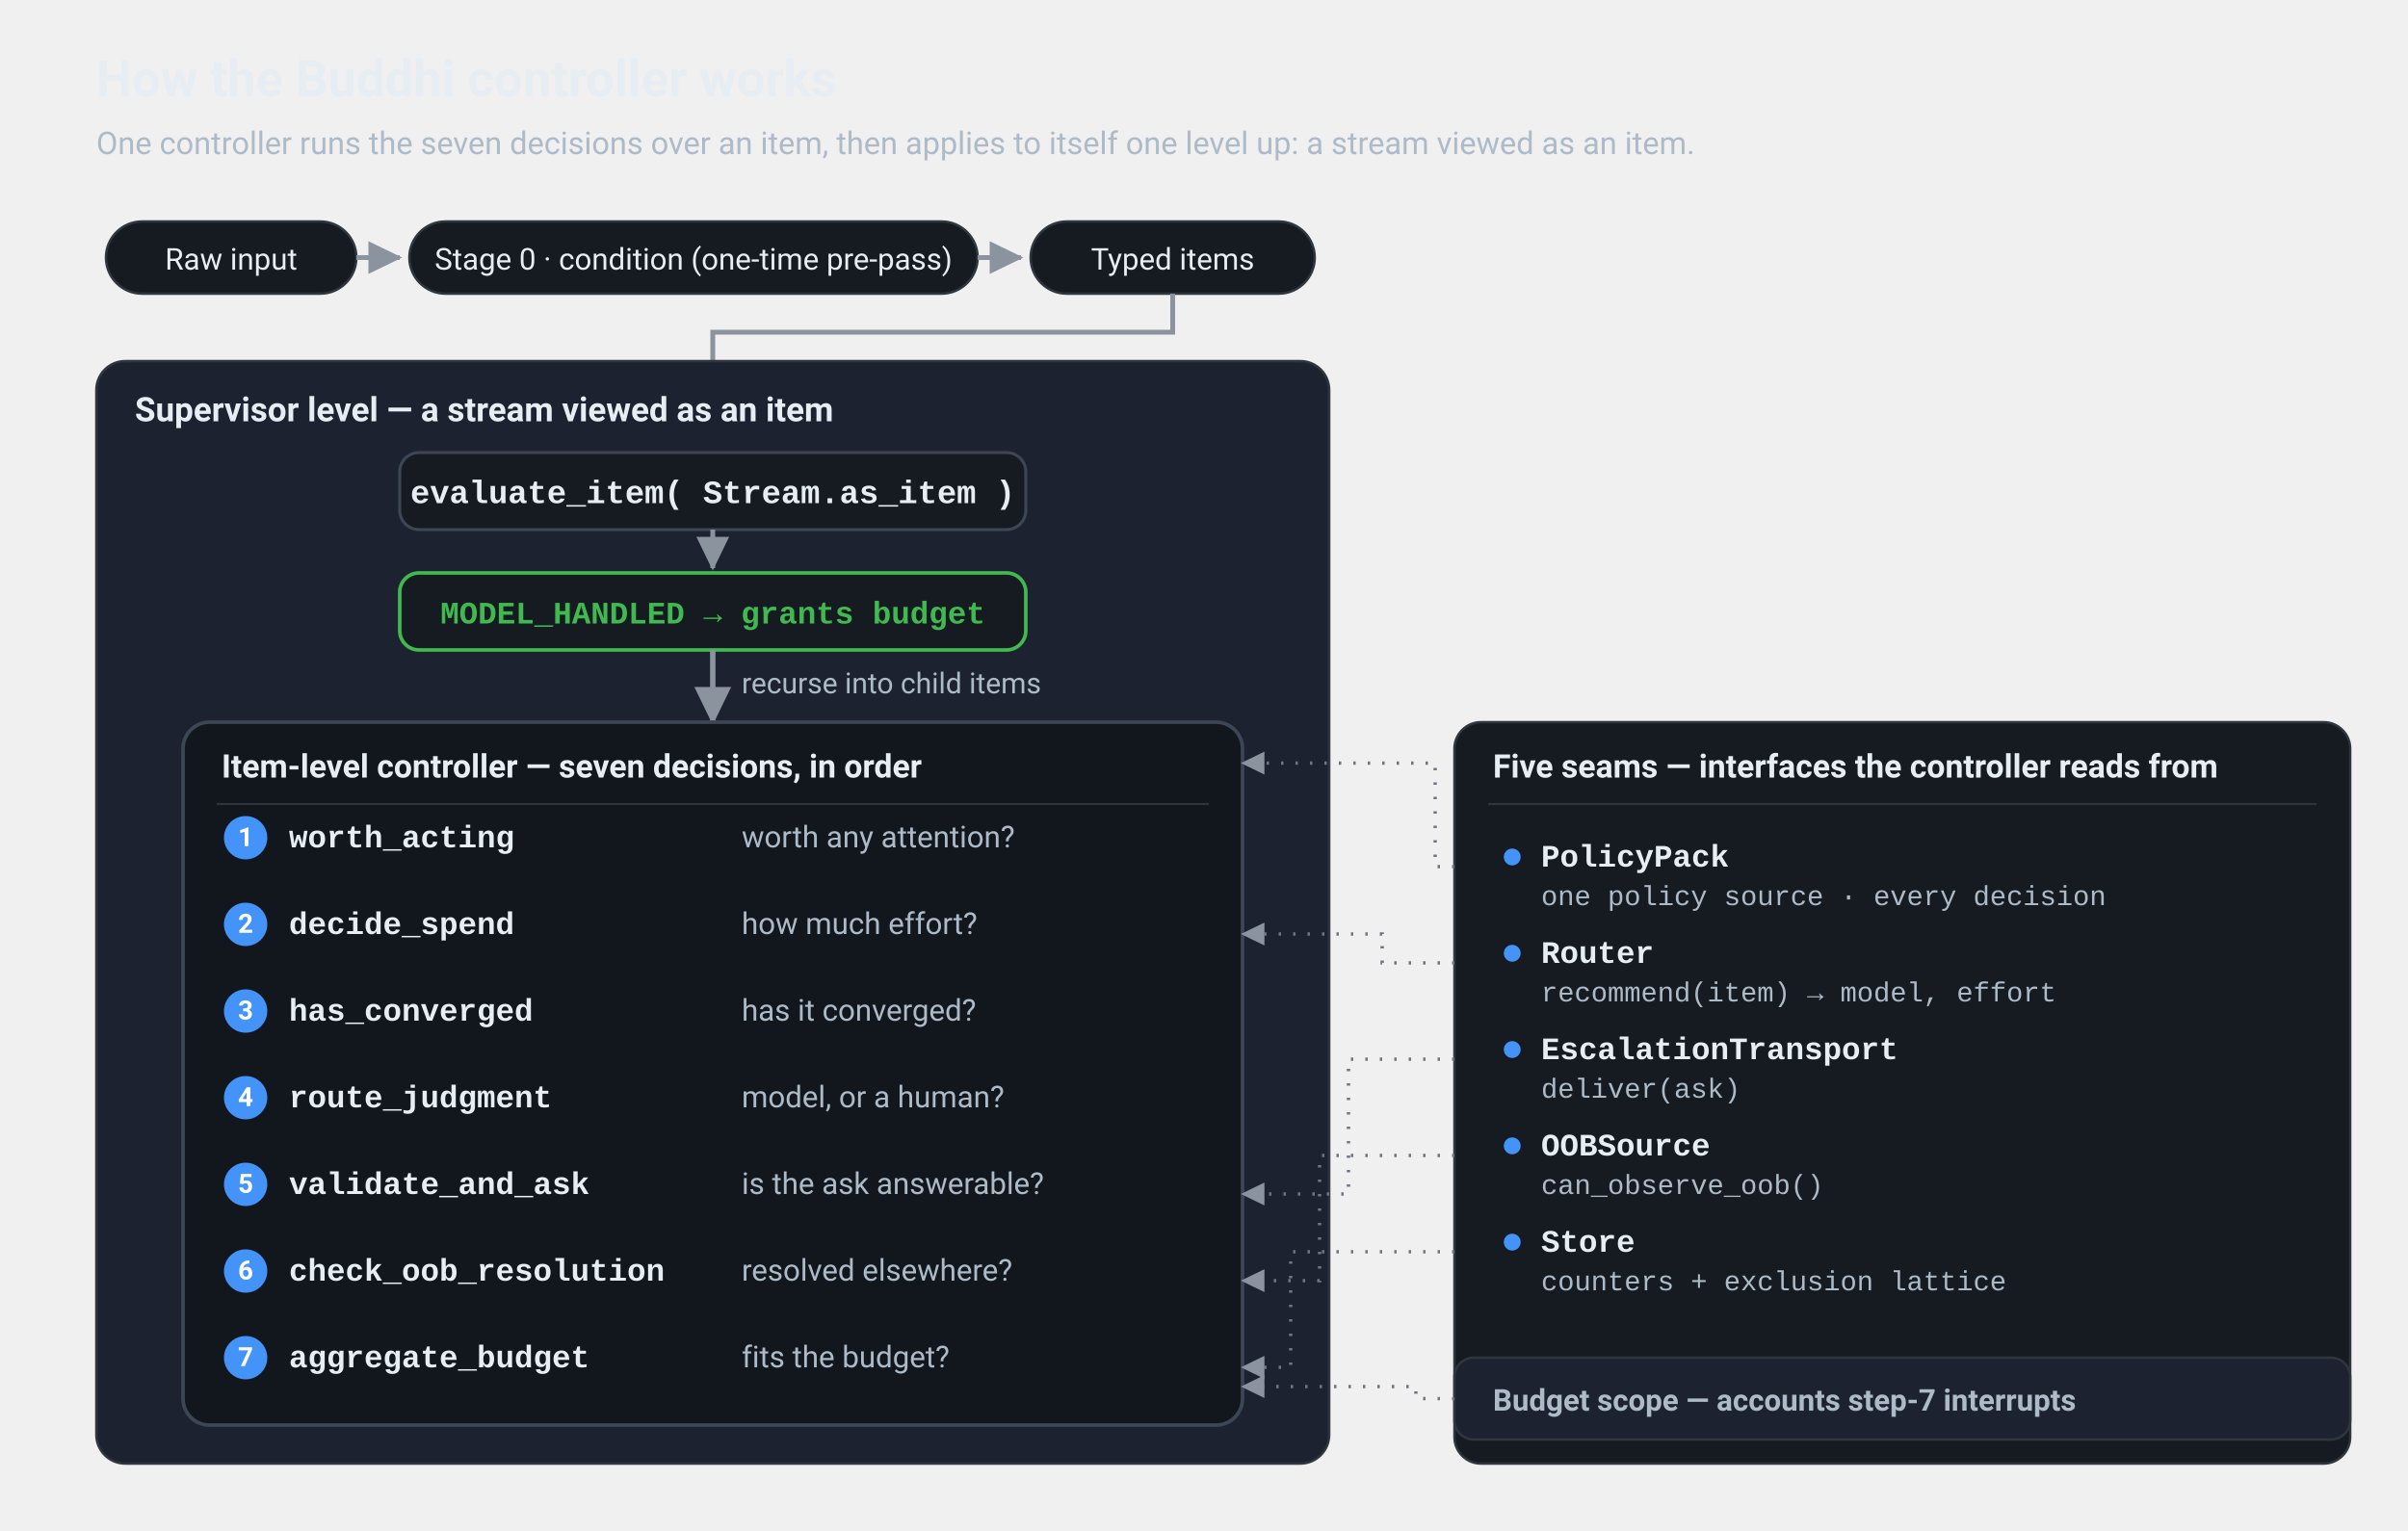
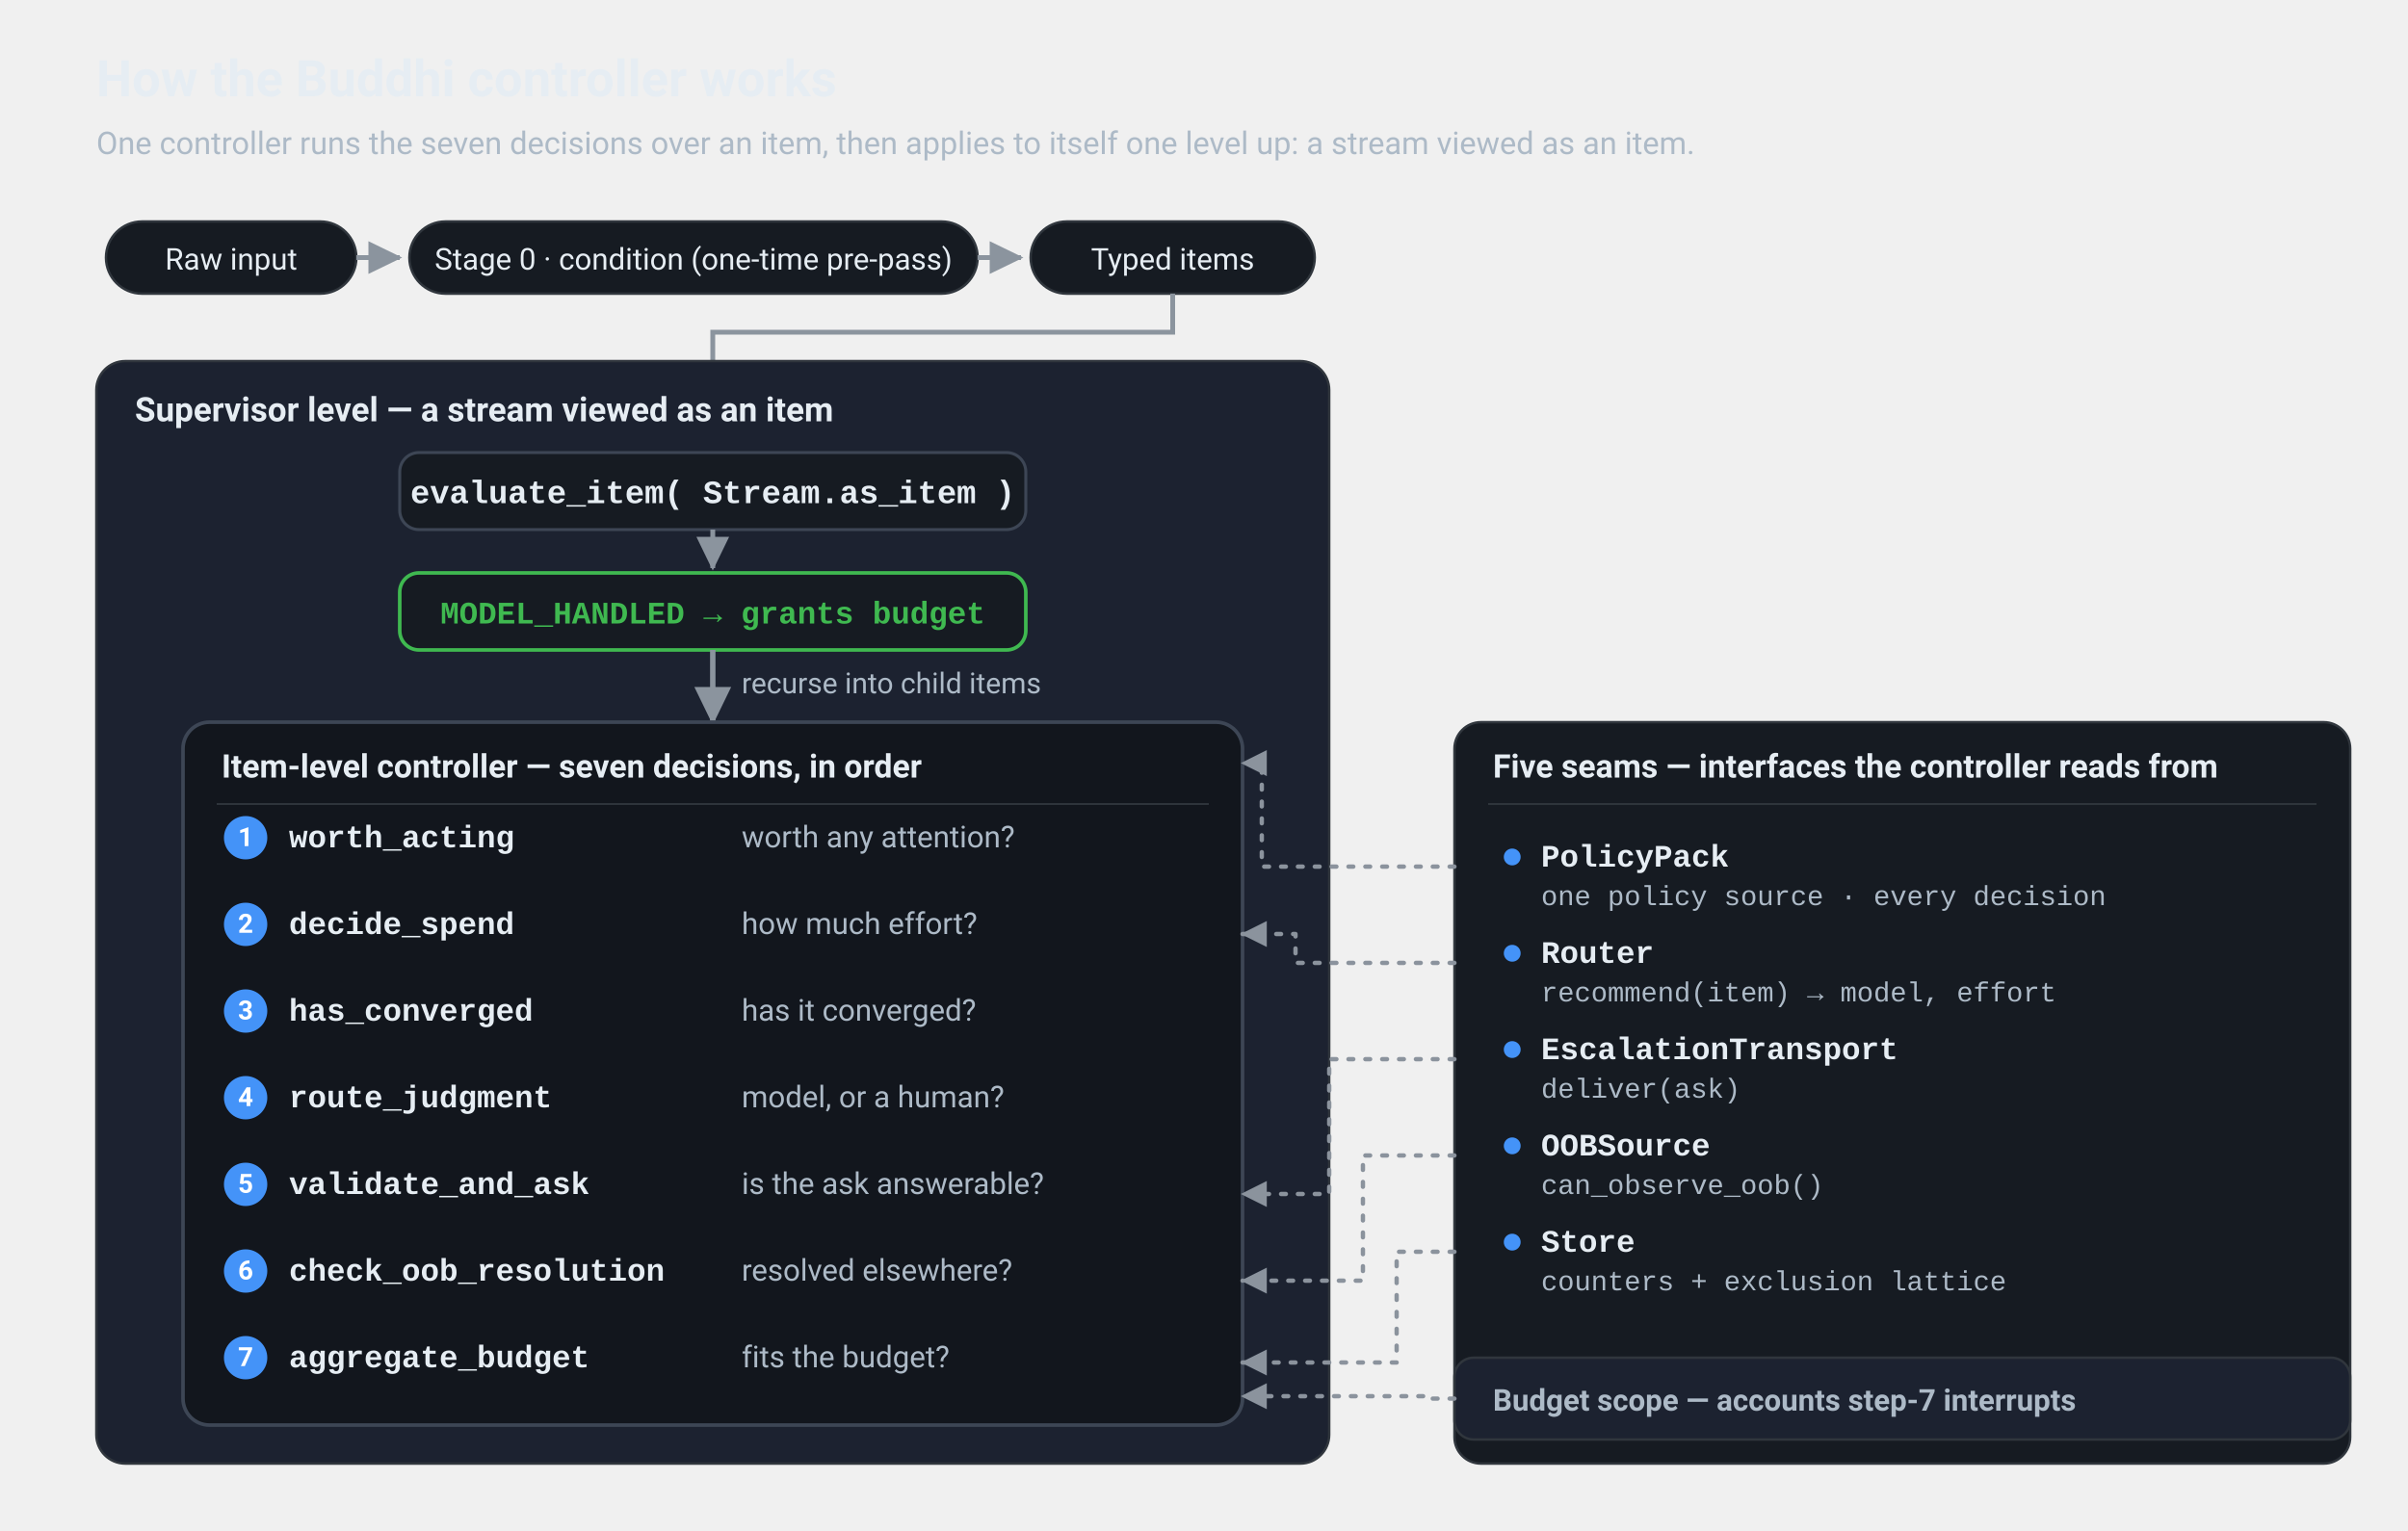
<svg xmlns="http://www.w3.org/2000/svg" viewBox="0 0 1000 636" font-family="-apple-system,Segoe UI,Roboto,Helvetica,Arial,sans-serif">
  <defs>
    <marker id="ar" markerWidth="10" markerHeight="10" refX="6.5" refY="3.4" orient="auto">
      <path d="M0,0 L7,3.4 L0,6.8 Z" fill="#8b949e" />
+     </marker>
+     <marker id="arw" markerWidth="9" markerHeight="9" refX="5.6" refY="3" orient="auto">
+       <path d="M0,0 L6,3 L0,6 Z" fill="#8b939d" />
    </marker>
  </defs>
  <text x="40" y="40" font-size="21" font-weight="700" fill="#e6edf3" text-anchor="start" font-family="-apple-system,Segoe UI,Roboto,Helvetica,Arial,sans-serif">How the Buddhi controller works</text>
  <text x="40" y="64" font-size="13" font-weight="400" fill="#adbac7" text-anchor="start" font-family="-apple-system,Segoe UI,Roboto,Helvetica,Arial,sans-serif">One controller runs the seven decisions over an item, then applies to itself one level up: a stream viewed as an item.</text>
  <rect x="44" y="92" width="104" height="30" rx="15" fill="#161b22" stroke="#30363d" stroke-width="1" />
  <text x="96.0" y="112" font-size="12.5" font-weight="400" fill="#e6edf3" text-anchor="middle" font-family="-apple-system,Segoe UI,Roboto,Helvetica,Arial,sans-serif">Raw input</text>
  <path d="M148,107 L166,107" fill="none" stroke="#8b949e" stroke-width="2" marker-end="url(#ar)" />
  <rect x="170" y="92" width="236" height="30" rx="15" fill="#161b22" stroke="#30363d" stroke-width="1" />
  <text x="288.0" y="112" font-size="12.5" font-weight="400" fill="#e6edf3" text-anchor="middle" font-family="-apple-system,Segoe UI,Roboto,Helvetica,Arial,sans-serif">Stage 0 · condition (one-time pre-pass)</text>
  <path d="M406,107 L424,107" fill="none" stroke="#8b949e" stroke-width="2" marker-end="url(#ar)" />
  <rect x="428" y="92" width="118" height="30" rx="15" fill="#161b22" stroke="#30363d" stroke-width="1" />
  <text x="487.0" y="112" font-size="12.5" font-weight="400" fill="#e6edf3" text-anchor="middle" font-family="-apple-system,Segoe UI,Roboto,Helvetica,Arial,sans-serif">Typed items</text>
  <path d="M487,122 L487,138 L296.0,138 L296.0,188" fill="none" stroke="#8b949e" stroke-width="2" marker-end="url(#ar)" />
  <rect x="40" y="150" width="512" height="458" rx="12" fill="#1c2230" stroke="#30363d" stroke-width="1" />
  <text x="56" y="175" font-size="14" font-weight="700" fill="#e6edf3" text-anchor="start" font-family="-apple-system,Segoe UI,Roboto,Helvetica,Arial,sans-serif">Supervisor level — a stream viewed as an item</text>
  <rect x="166.0" y="188" width="260" height="32" rx="8" fill="#161b22" stroke="#3d4655" stroke-width="1.25" />
  <text x="296.0" y="209" font-size="13.5" font-weight="600" fill="#e6edf3" text-anchor="middle" font-family="ui-monospace,SFMono-Regular,Menlo,Consolas,'Liberation Mono',monospace">evaluate_item( Stream.as_item )</text>
  <path d="M296.0,220 L296.0,236" fill="none" stroke="#8b949e" stroke-width="2" marker-end="url(#ar)" />
  <rect x="166.0" y="238" width="260" height="32" rx="8" fill="#161b22" stroke="#3fb950" stroke-width="1.5" />
  <text x="296.0" y="259" font-size="13" font-weight="700" fill="#3fb950" text-anchor="middle" font-family="ui-monospace,SFMono-Regular,Menlo,Consolas,'Liberation Mono',monospace">MODEL_HANDLED → grants budget</text>
  <path d="M296.0,270 L296.0,300" fill="none" stroke="#8b949e" stroke-width="2.25" marker-end="url(#ar)" />
  <text x="308.0" y="288" font-size="12" font-weight="400" fill="#adbac7" text-anchor="start" font-family="-apple-system,Segoe UI,Roboto,Helvetica,Arial,sans-serif">recurse into child items</text>
  <rect x="76" y="300" width="440" height="292" rx="11" fill="#12161d" stroke="#3d4655" stroke-width="1.5" />
  <text x="92" y="323" font-size="13.5" font-weight="700" fill="#e6edf3" text-anchor="start" font-family="-apple-system,Segoe UI,Roboto,Helvetica,Arial,sans-serif">Item-level controller — seven decisions, in order</text>
  <line x1="90" y1="334" x2="502" y2="334" stroke="#30363d" stroke-width="0.75" />
  <circle cx="102" cy="348" r="9" fill="#4493f8" />
  <text x="102" y="351.5" font-size="11" font-weight="700" fill="#ffffff" text-anchor="middle" font-family="-apple-system,Segoe UI,Roboto,Helvetica,Arial,sans-serif">1</text>
  <text x="120" y="352" font-size="13" font-weight="600" fill="#e6edf3" text-anchor="start" font-family="ui-monospace,SFMono-Regular,Menlo,Consolas,'Liberation Mono',monospace">worth_acting</text>
  <text x="308" y="352" font-size="12.5" font-weight="400" fill="#adbac7" text-anchor="start" font-family="-apple-system,Segoe UI,Roboto,Helvetica,Arial,sans-serif">worth any attention?</text>
  <circle cx="102" cy="384" r="9" fill="#4493f8" />
  <text x="102" y="387.5" font-size="11" font-weight="700" fill="#ffffff" text-anchor="middle" font-family="-apple-system,Segoe UI,Roboto,Helvetica,Arial,sans-serif">2</text>
  <text x="120" y="388" font-size="13" font-weight="600" fill="#e6edf3" text-anchor="start" font-family="ui-monospace,SFMono-Regular,Menlo,Consolas,'Liberation Mono',monospace">decide_spend</text>
  <text x="308" y="388" font-size="12.5" font-weight="400" fill="#adbac7" text-anchor="start" font-family="-apple-system,Segoe UI,Roboto,Helvetica,Arial,sans-serif">how much effort?</text>
  <circle cx="102" cy="420" r="9" fill="#4493f8" />
  <text x="102" y="423.5" font-size="11" font-weight="700" fill="#ffffff" text-anchor="middle" font-family="-apple-system,Segoe UI,Roboto,Helvetica,Arial,sans-serif">3</text>
  <text x="120" y="424" font-size="13" font-weight="600" fill="#e6edf3" text-anchor="start" font-family="ui-monospace,SFMono-Regular,Menlo,Consolas,'Liberation Mono',monospace">has_converged</text>
  <text x="308" y="424" font-size="12.5" font-weight="400" fill="#adbac7" text-anchor="start" font-family="-apple-system,Segoe UI,Roboto,Helvetica,Arial,sans-serif">has it converged?</text>
  <circle cx="102" cy="456" r="9" fill="#4493f8" />
  <text x="102" y="459.5" font-size="11" font-weight="700" fill="#ffffff" text-anchor="middle" font-family="-apple-system,Segoe UI,Roboto,Helvetica,Arial,sans-serif">4</text>
  <text x="120" y="460" font-size="13" font-weight="600" fill="#e6edf3" text-anchor="start" font-family="ui-monospace,SFMono-Regular,Menlo,Consolas,'Liberation Mono',monospace">route_judgment</text>
  <text x="308" y="460" font-size="12.5" font-weight="400" fill="#adbac7" text-anchor="start" font-family="-apple-system,Segoe UI,Roboto,Helvetica,Arial,sans-serif">model, or a human?</text>
  <circle cx="102" cy="492" r="9" fill="#4493f8" />
  <text x="102" y="495.5" font-size="11" font-weight="700" fill="#ffffff" text-anchor="middle" font-family="-apple-system,Segoe UI,Roboto,Helvetica,Arial,sans-serif">5</text>
  <text x="120" y="496" font-size="13" font-weight="600" fill="#e6edf3" text-anchor="start" font-family="ui-monospace,SFMono-Regular,Menlo,Consolas,'Liberation Mono',monospace">validate_and_ask</text>
  <text x="308" y="496" font-size="12.5" font-weight="400" fill="#adbac7" text-anchor="start" font-family="-apple-system,Segoe UI,Roboto,Helvetica,Arial,sans-serif">is the ask answerable?</text>
  <circle cx="102" cy="528" r="9" fill="#4493f8" />
  <text x="102" y="531.5" font-size="11" font-weight="700" fill="#ffffff" text-anchor="middle" font-family="-apple-system,Segoe UI,Roboto,Helvetica,Arial,sans-serif">6</text>
  <text x="120" y="532" font-size="13" font-weight="600" fill="#e6edf3" text-anchor="start" font-family="ui-monospace,SFMono-Regular,Menlo,Consolas,'Liberation Mono',monospace">check_oob_resolution</text>
  <text x="308" y="532" font-size="12.5" font-weight="400" fill="#adbac7" text-anchor="start" font-family="-apple-system,Segoe UI,Roboto,Helvetica,Arial,sans-serif">resolved elsewhere?</text>
  <circle cx="102" cy="564" r="9" fill="#4493f8" />
  <text x="102" y="567.5" font-size="11" font-weight="700" fill="#ffffff" text-anchor="middle" font-family="-apple-system,Segoe UI,Roboto,Helvetica,Arial,sans-serif">7</text>
  <text x="120" y="568" font-size="13" font-weight="600" fill="#e6edf3" text-anchor="start" font-family="ui-monospace,SFMono-Regular,Menlo,Consolas,'Liberation Mono',monospace">aggregate_budget</text>
  <text x="308" y="568" font-size="12.5" font-weight="400" fill="#adbac7" text-anchor="start" font-family="-apple-system,Segoe UI,Roboto,Helvetica,Arial,sans-serif">fits the budget?</text>
  <rect x="604" y="300" width="372" height="308" rx="11" fill="#161b22" stroke="#30363d" stroke-width="1" />
  <text x="620" y="323" font-size="13.5" font-weight="700" fill="#e6edf3" text-anchor="start" font-family="-apple-system,Segoe UI,Roboto,Helvetica,Arial,sans-serif">Five seams — interfaces the controller reads from</text>
  <line x1="618" y1="334" x2="962" y2="334" stroke="#30363d" stroke-width="0.75" />
  <circle cx="628" cy="356" r="3.5" fill="#4493f8" />
  <text x="640" y="360" font-size="13" font-weight="700" fill="#e6edf3" text-anchor="start" font-family="ui-monospace,SFMono-Regular,Menlo,Consolas,'Liberation Mono',monospace">PolicyPack</text>
  <text x="640" y="376" font-size="11.5" font-weight="400" fill="#adbac7" text-anchor="start" font-family="ui-monospace,SFMono-Regular,Menlo,Consolas,'Liberation Mono',monospace">one policy source · every decision</text>
  <circle cx="628" cy="396" r="3.5" fill="#4493f8" />
  <text x="640" y="400" font-size="13" font-weight="700" fill="#e6edf3" text-anchor="start" font-family="ui-monospace,SFMono-Regular,Menlo,Consolas,'Liberation Mono',monospace">Router</text>
  <text x="640" y="416" font-size="11.5" font-weight="400" fill="#adbac7" text-anchor="start" font-family="ui-monospace,SFMono-Regular,Menlo,Consolas,'Liberation Mono',monospace">recommend(item) → model, effort</text>
  <circle cx="628" cy="436" r="3.5" fill="#4493f8" />
  <text x="640" y="440" font-size="13" font-weight="700" fill="#e6edf3" text-anchor="start" font-family="ui-monospace,SFMono-Regular,Menlo,Consolas,'Liberation Mono',monospace">EscalationTransport</text>
  <text x="640" y="456" font-size="11.5" font-weight="400" fill="#adbac7" text-anchor="start" font-family="ui-monospace,SFMono-Regular,Menlo,Consolas,'Liberation Mono',monospace">deliver(ask)</text>
  <circle cx="628" cy="476" r="3.5" fill="#4493f8" />
  <text x="640" y="480" font-size="13" font-weight="700" fill="#e6edf3" text-anchor="start" font-family="ui-monospace,SFMono-Regular,Menlo,Consolas,'Liberation Mono',monospace">OOBSource</text>
  <text x="640" y="496" font-size="11.5" font-weight="400" fill="#adbac7" text-anchor="start" font-family="ui-monospace,SFMono-Regular,Menlo,Consolas,'Liberation Mono',monospace">can_observe_oob()</text>
  <circle cx="628" cy="516" r="3.5" fill="#4493f8" />
  <text x="640" y="520" font-size="13" font-weight="700" fill="#e6edf3" text-anchor="start" font-family="ui-monospace,SFMono-Regular,Menlo,Consolas,'Liberation Mono',monospace">Store</text>
  <text x="640" y="536" font-size="11.5" font-weight="400" fill="#adbac7" text-anchor="start" font-family="ui-monospace,SFMono-Regular,Menlo,Consolas,'Liberation Mono',monospace">counters + exclusion lattice</text>
  <rect x="604" y="564" width="372" height="34" rx="8" fill="#1c2230" stroke="#30363d" stroke-width="1" />
  <text x="620" y="586" font-size="12.5" font-weight="600" fill="#adbac7" text-anchor="start" font-family="-apple-system,Segoe UI,Roboto,Helvetica,Arial,sans-serif">Budget scope — accounts step-7 interrupts</text>
-   <path d="M604,360 L596,360 L596,317 L516,317" fill="none" stroke="#6e7681" stroke-width="1.4" stroke-dasharray="1 5" marker-end="url(#ar)" />
-   <path d="M604,400 L574,400 L574,388 L516,388" fill="none" stroke="#6e7681" stroke-width="1.4" stroke-dasharray="1 5" marker-end="url(#ar)" />
-   <path d="M604,440 L560,440 L560,496 L516,496" fill="none" stroke="#6e7681" stroke-width="1.4" stroke-dasharray="1 5" marker-end="url(#ar)" />
-   <path d="M604,480 L548,480 L548,532 L516,532" fill="none" stroke="#6e7681" stroke-width="1.4" stroke-dasharray="1 5" marker-end="url(#ar)" />
-   <path d="M604,520 L536,520 L536,568 L516,568" fill="none" stroke="#6e7681" stroke-width="1.4" stroke-dasharray="1 5" marker-end="url(#ar)" />
-   <path d="M604,581 L588,581 L588,576 L516,576" fill="none" stroke="#6e7681" stroke-width="1.4" stroke-dasharray="1 5" marker-end="url(#ar)" />
+   <path d="M604,360 L524,360 L524,317 L516,317" fill="none" stroke="#8b939d" stroke-width="1.8" stroke-dasharray="2 5" stroke-linecap="round" stroke-linejoin="round" marker-end="url(#arw)" />
+   <path d="M604,400 L538,400 L538,388 L516,388" fill="none" stroke="#8b939d" stroke-width="1.8" stroke-dasharray="2 5" stroke-linecap="round" stroke-linejoin="round" marker-end="url(#arw)" />
+   <path d="M604,440 L552,440 L552,496 L516,496" fill="none" stroke="#8b939d" stroke-width="1.8" stroke-dasharray="2 5" stroke-linecap="round" stroke-linejoin="round" marker-end="url(#arw)" />
+   <path d="M604,480 L566,480 L566,532 L516,532" fill="none" stroke="#8b939d" stroke-width="1.8" stroke-dasharray="2 5" stroke-linecap="round" stroke-linejoin="round" marker-end="url(#arw)" />
+   <path d="M604,520 L580,520 L580,566 L516,566" fill="none" stroke="#8b939d" stroke-width="1.8" stroke-dasharray="2 5" stroke-linecap="round" stroke-linejoin="round" marker-end="url(#arw)" />
+   <path d="M604,581 L594,581 L594,580 L516,580" fill="none" stroke="#8b939d" stroke-width="1.8" stroke-dasharray="2 5" stroke-linecap="round" stroke-linejoin="round" marker-end="url(#arw)" />
</svg>
